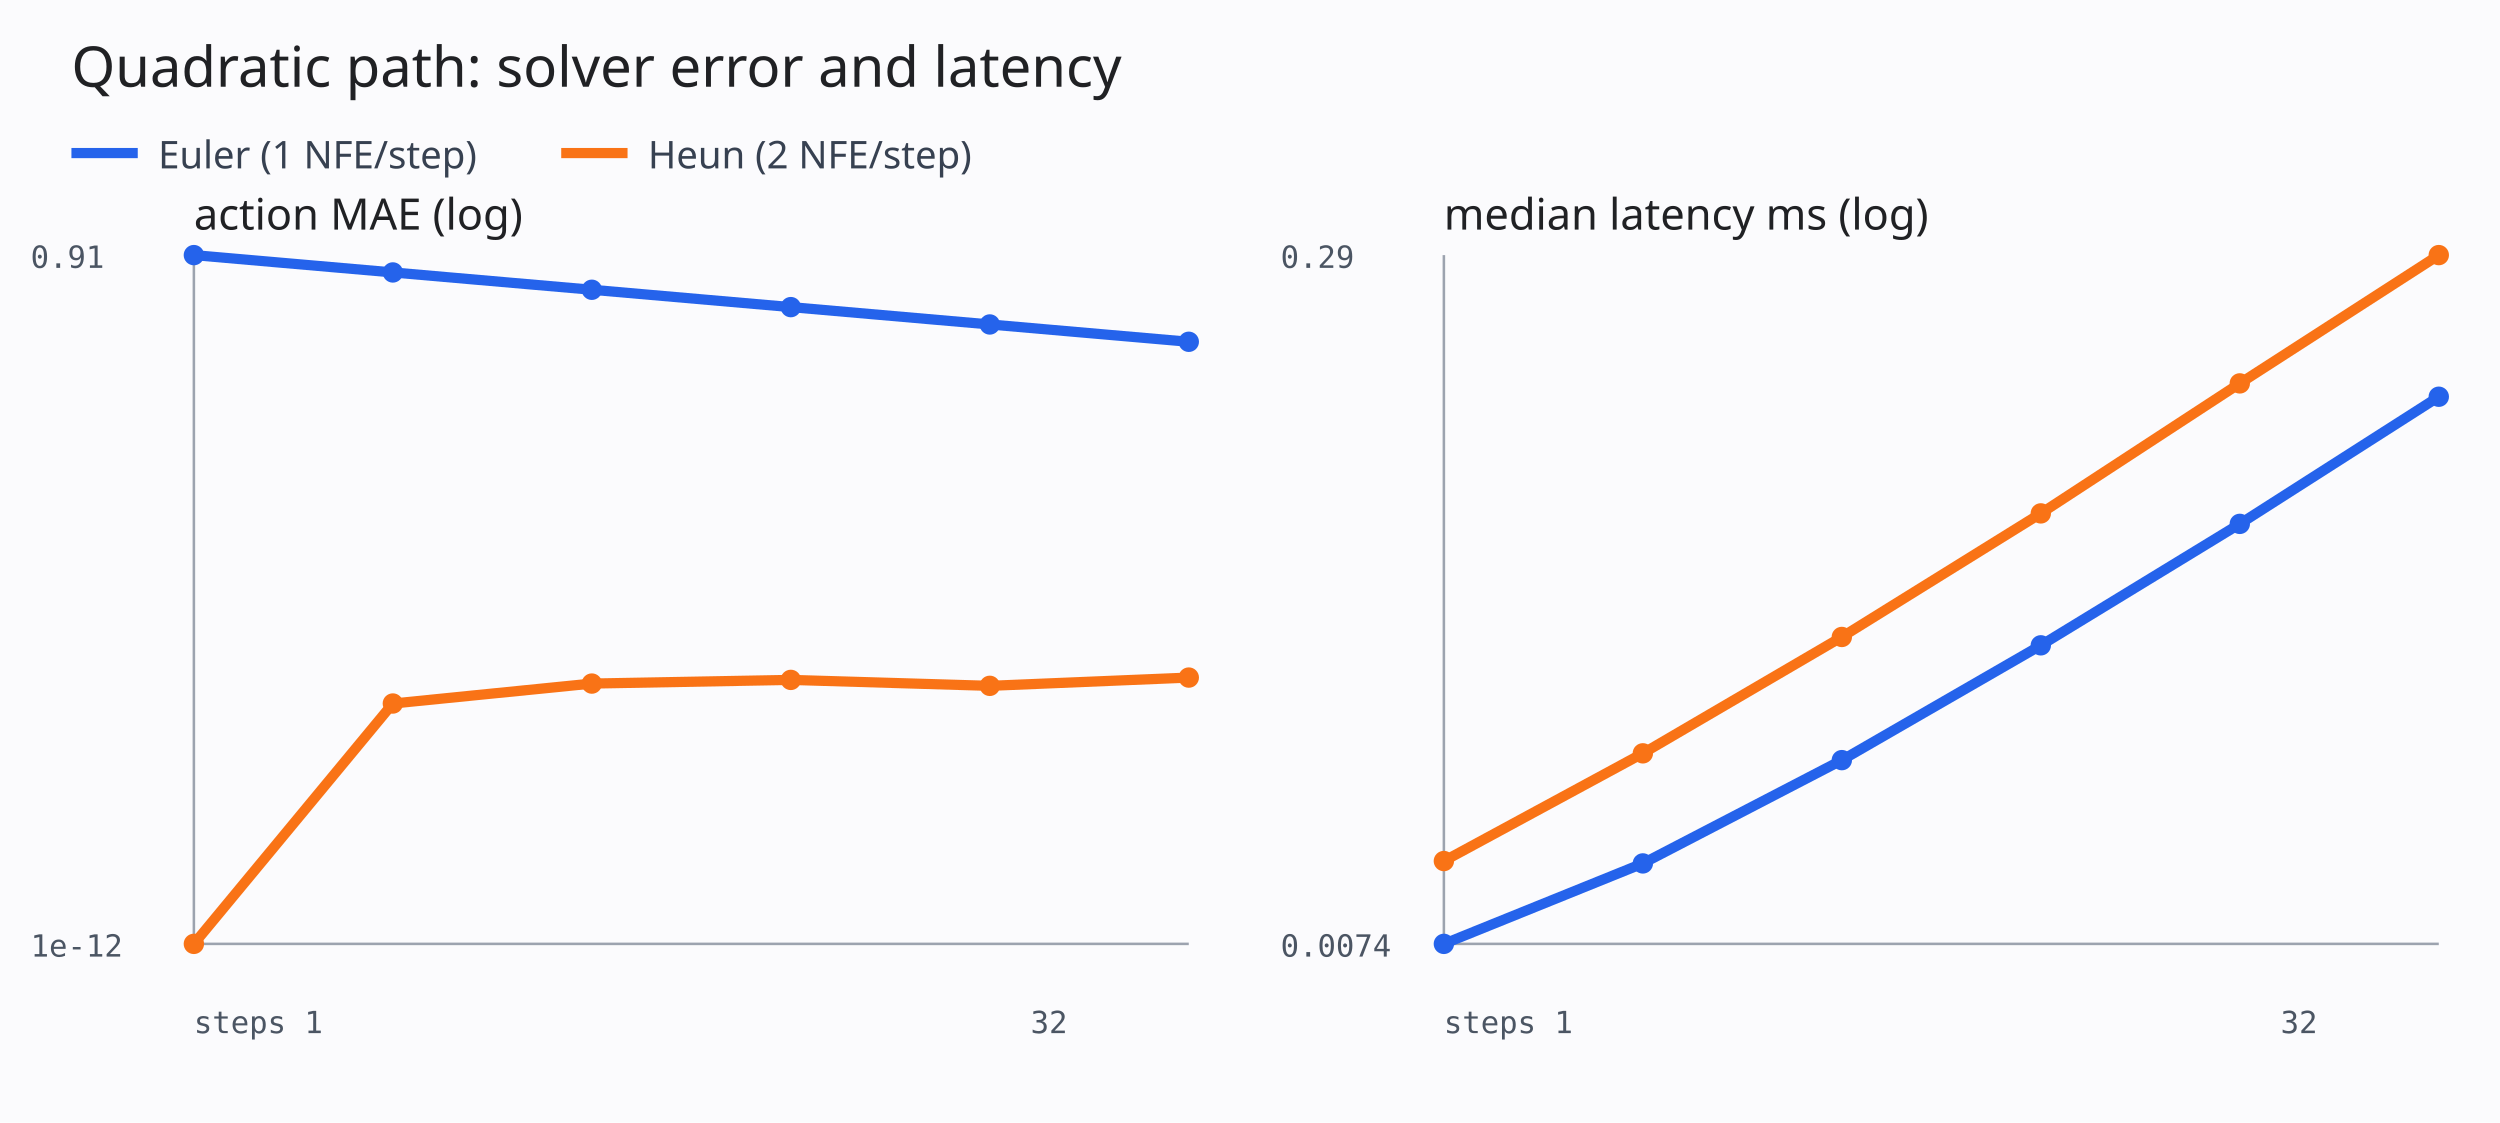
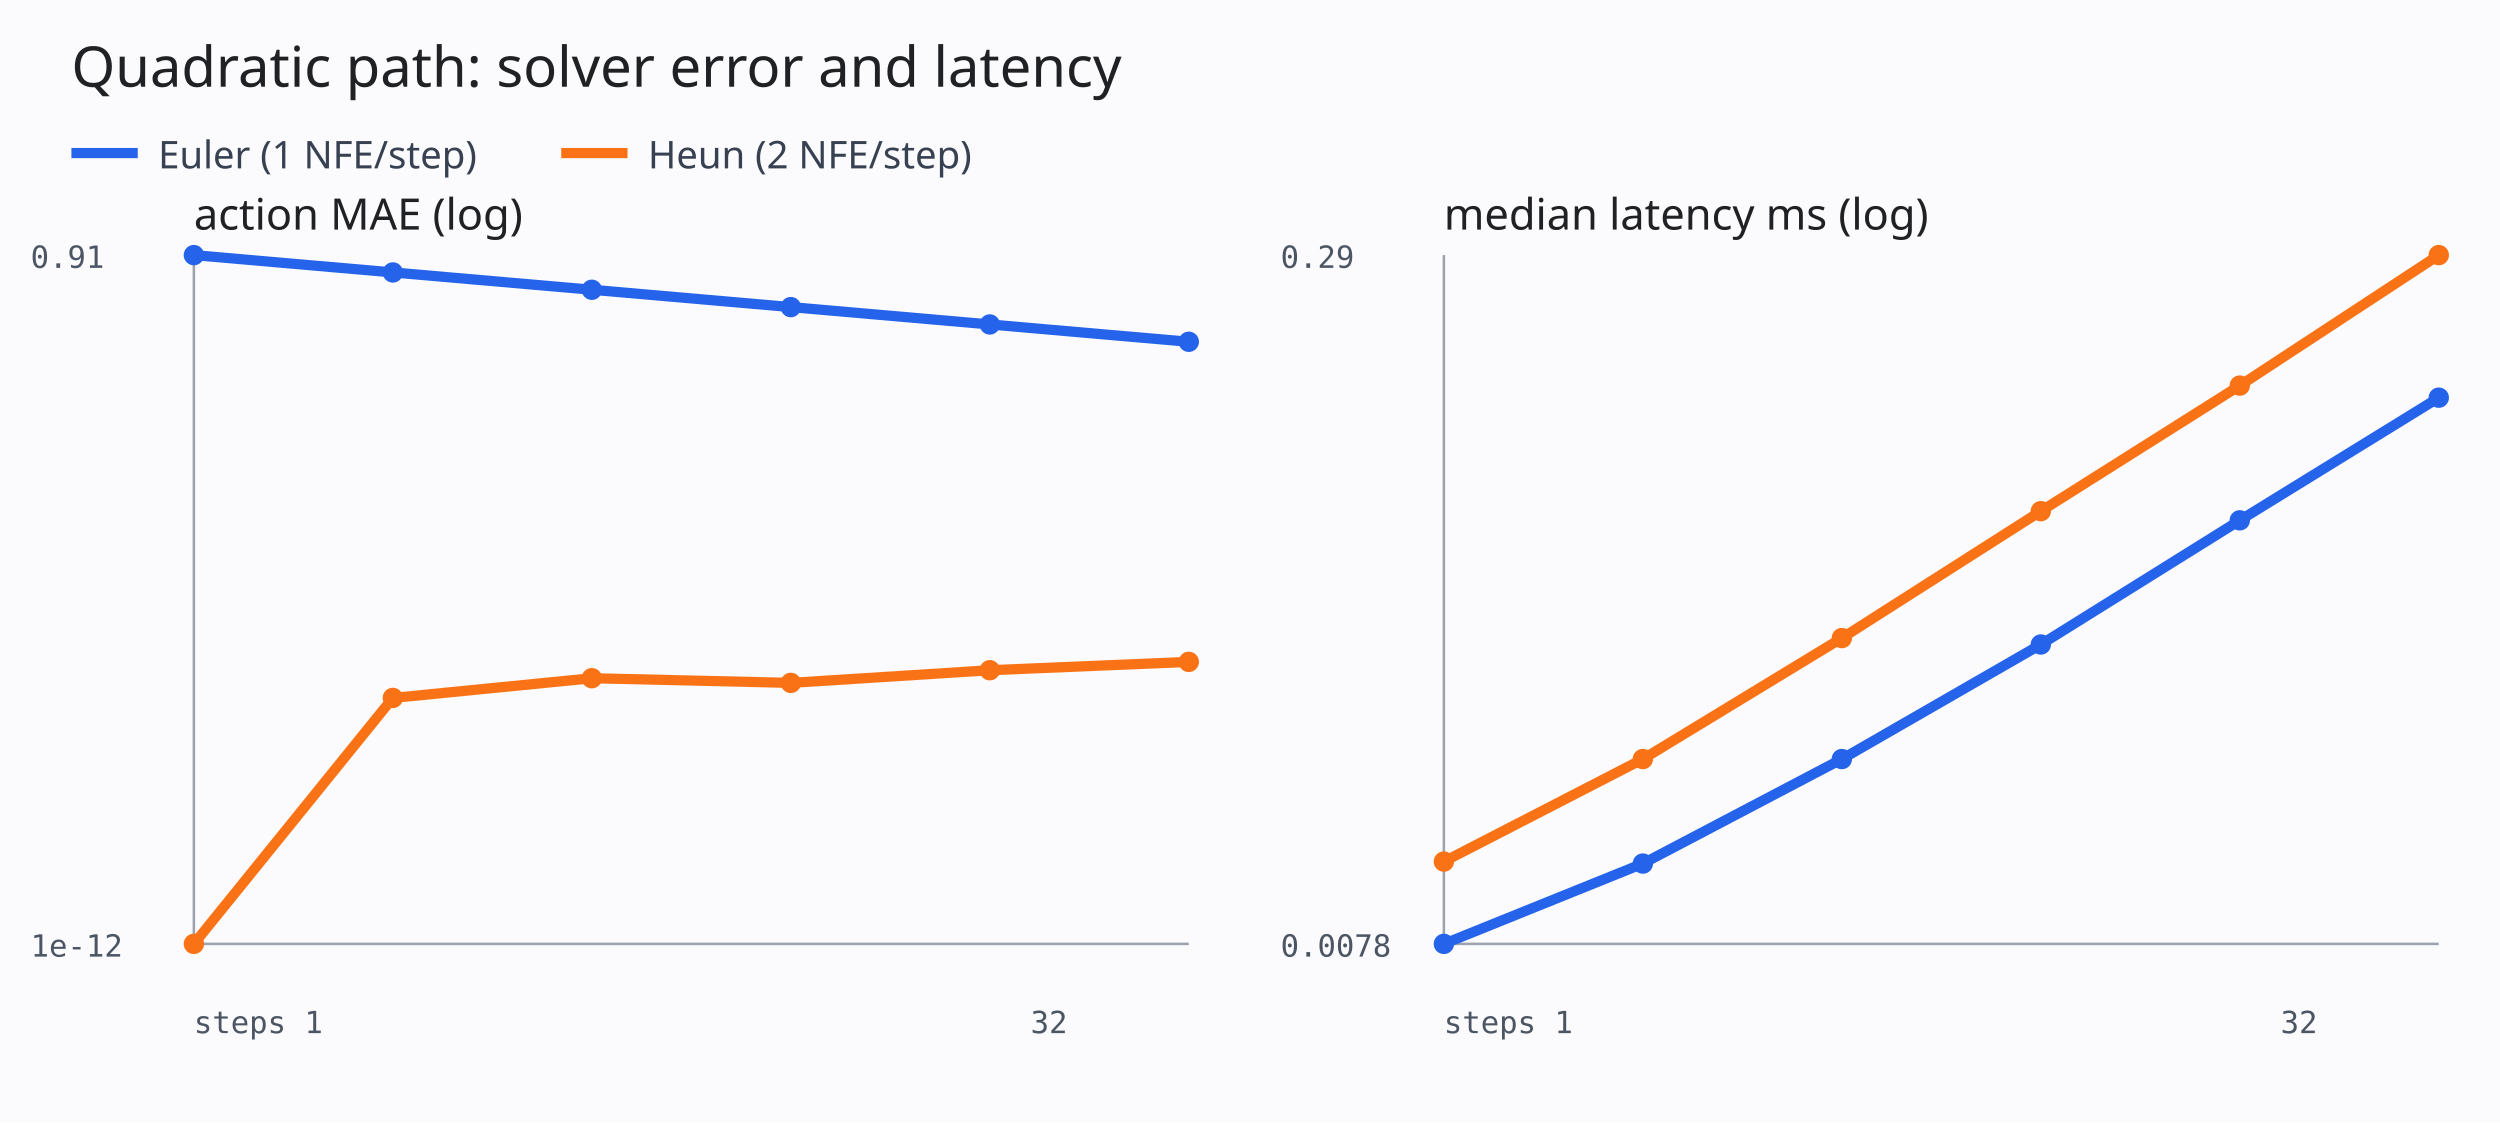
<svg xmlns="http://www.w3.org/2000/svg" width="980" height="440" viewBox="0 0 980 440">
  <rect width="100%" height="100%" fill="#fbfbfd" />
  <text x="28" y="34" font-family="sans-serif" font-size="22" fill="#202124">Quadratic path: solver error and latency</text>
  <line x1="28" y1="60" x2="54" y2="60" stroke="#2563eb" stroke-width="4" />
  <text x="62" y="66" font-family="sans-serif" font-size="15" fill="#374151">Euler (1 NFE/step)</text>
  <line x1="220" y1="60" x2="246" y2="60" stroke="#f97316" stroke-width="4" />
  <text x="254" y="66" font-family="sans-serif" font-size="15" fill="#374151">Heun (2 NFE/step)</text>
  <text x="76.0" y="90" font-family="sans-serif" font-size="17" fill="#202124">action MAE (log)</text>
  <text x="566.0" y="90" font-family="sans-serif" font-size="17" fill="#202124">median latency ms (log)</text>
  <line x1="76.0" y1="100.0" x2="76.0" y2="370.0" stroke="#9ca3af" />
  <line x1="76.0" y1="370.0" x2="466.0" y2="370.0" stroke="#9ca3af" />
  <line x1="566.0" y1="100.0" x2="566.0" y2="370.0" stroke="#9ca3af" />
  <line x1="566.0" y1="370.0" x2="956.0" y2="370.0" stroke="#9ca3af" />
  <text x="12" y="105" font-family="monospace" font-size="12" fill="#4b5563">0.91</text>
  <text x="12" y="375" font-family="monospace" font-size="12" fill="#4b5563">1e-12</text>
  <text x="502" y="105" font-family="monospace" font-size="12" fill="#4b5563">0.29</text>
-   <text x="502" y="375" font-family="monospace" font-size="12" fill="#4b5563">0.0074</text>
+   <text x="502" y="375" font-family="monospace" font-size="12" fill="#4b5563">0.0078</text>
  <polyline points="76.00,100.00 154.00,106.80 232.00,113.59 310.00,120.39 388.00,127.19 466.00,133.98" fill="none" stroke="#2563eb" stroke-width="4" stroke-linecap="round" stroke-linejoin="round" />
  <circle cx="76.00" cy="100.00" r="4" fill="#2563eb" />
  <circle cx="154.00" cy="106.80" r="4" fill="#2563eb" />
  <circle cx="232.00" cy="113.59" r="4" fill="#2563eb" />
  <circle cx="310.00" cy="120.39" r="4" fill="#2563eb" />
  <circle cx="388.00" cy="127.19" r="4" fill="#2563eb" />
  <circle cx="466.00" cy="133.98" r="4" fill="#2563eb" />
-   <polyline points="76.00,370.00 154.00,275.78 232.00,267.96 310.00,266.52 388.00,268.85 466.00,265.61" fill="none" stroke="#f97316" stroke-width="4" stroke-linecap="round" stroke-linejoin="round" />
+   <polyline points="76.00,370.00 154.00,273.59 232.00,265.86 310.00,267.69 388.00,262.73 466.00,259.46" fill="none" stroke="#f97316" stroke-width="4" stroke-linecap="round" stroke-linejoin="round" />
  <circle cx="76.00" cy="370.00" r="4" fill="#f97316" />
-   <circle cx="154.00" cy="275.78" r="4" fill="#f97316" />
-   <circle cx="232.00" cy="267.96" r="4" fill="#f97316" />
-   <circle cx="310.00" cy="266.52" r="4" fill="#f97316" />
-   <circle cx="388.00" cy="268.85" r="4" fill="#f97316" />
-   <circle cx="466.00" cy="265.61" r="4" fill="#f97316" />
-   <polyline points="566.00,370.00 644.00,338.46 722.00,297.97 800.00,252.97 878.00,205.36 956.00,155.52" fill="none" stroke="#2563eb" stroke-width="4" stroke-linecap="round" stroke-linejoin="round" />
+   <circle cx="154.00" cy="273.59" r="4" fill="#f97316" />
+   <circle cx="232.00" cy="265.86" r="4" fill="#f97316" />
+   <circle cx="310.00" cy="267.69" r="4" fill="#f97316" />
+   <circle cx="388.00" cy="262.73" r="4" fill="#f97316" />
+   <circle cx="466.00" cy="259.46" r="4" fill="#f97316" />
+   <polyline points="566.00,370.00 644.00,338.52 722.00,297.55 800.00,252.64 878.00,203.97 956.00,155.89" fill="none" stroke="#2563eb" stroke-width="4" stroke-linecap="round" stroke-linejoin="round" />
  <circle cx="566.00" cy="370.00" r="4" fill="#2563eb" />
-   <circle cx="644.00" cy="338.46" r="4" fill="#2563eb" />
-   <circle cx="722.00" cy="297.97" r="4" fill="#2563eb" />
-   <circle cx="800.00" cy="252.97" r="4" fill="#2563eb" />
-   <circle cx="878.00" cy="205.36" r="4" fill="#2563eb" />
-   <circle cx="956.00" cy="155.52" r="4" fill="#2563eb" />
-   <polyline points="566.00,337.53 644.00,295.31 722.00,249.69 800.00,201.25 878.00,150.29 956.00,100.00" fill="none" stroke="#f97316" stroke-width="4" stroke-linecap="round" stroke-linejoin="round" />
-   <circle cx="566.00" cy="337.53" r="4" fill="#f97316" />
-   <circle cx="644.00" cy="295.31" r="4" fill="#f97316" />
-   <circle cx="722.00" cy="249.69" r="4" fill="#f97316" />
-   <circle cx="800.00" cy="201.25" r="4" fill="#f97316" />
-   <circle cx="878.00" cy="150.29" r="4" fill="#f97316" />
+   <circle cx="644.00" cy="338.52" r="4" fill="#2563eb" />
+   <circle cx="722.00" cy="297.55" r="4" fill="#2563eb" />
+   <circle cx="800.00" cy="252.64" r="4" fill="#2563eb" />
+   <circle cx="878.00" cy="203.97" r="4" fill="#2563eb" />
+   <circle cx="956.00" cy="155.89" r="4" fill="#2563eb" />
+   <polyline points="566.00,337.74 644.00,297.55 722.00,250.12 800.00,200.38 878.00,151.15 956.00,100.00" fill="none" stroke="#f97316" stroke-width="4" stroke-linecap="round" stroke-linejoin="round" />
+   <circle cx="566.00" cy="337.74" r="4" fill="#f97316" />
+   <circle cx="644.00" cy="297.55" r="4" fill="#f97316" />
+   <circle cx="722.00" cy="250.12" r="4" fill="#f97316" />
+   <circle cx="800.00" cy="200.38" r="4" fill="#f97316" />
+   <circle cx="878.00" cy="151.15" r="4" fill="#f97316" />
  <circle cx="956.00" cy="100.00" r="4" fill="#f97316" />
  <text x="76.0" y="405" font-family="monospace" font-size="12" fill="#4b5563">steps 1</text>
  <text x="404.0" y="405" font-family="monospace" font-size="12" fill="#4b5563">32</text>
  <text x="566.0" y="405" font-family="monospace" font-size="12" fill="#4b5563">steps 1</text>
  <text x="894.0" y="405" font-family="monospace" font-size="12" fill="#4b5563">32</text>
</svg>
